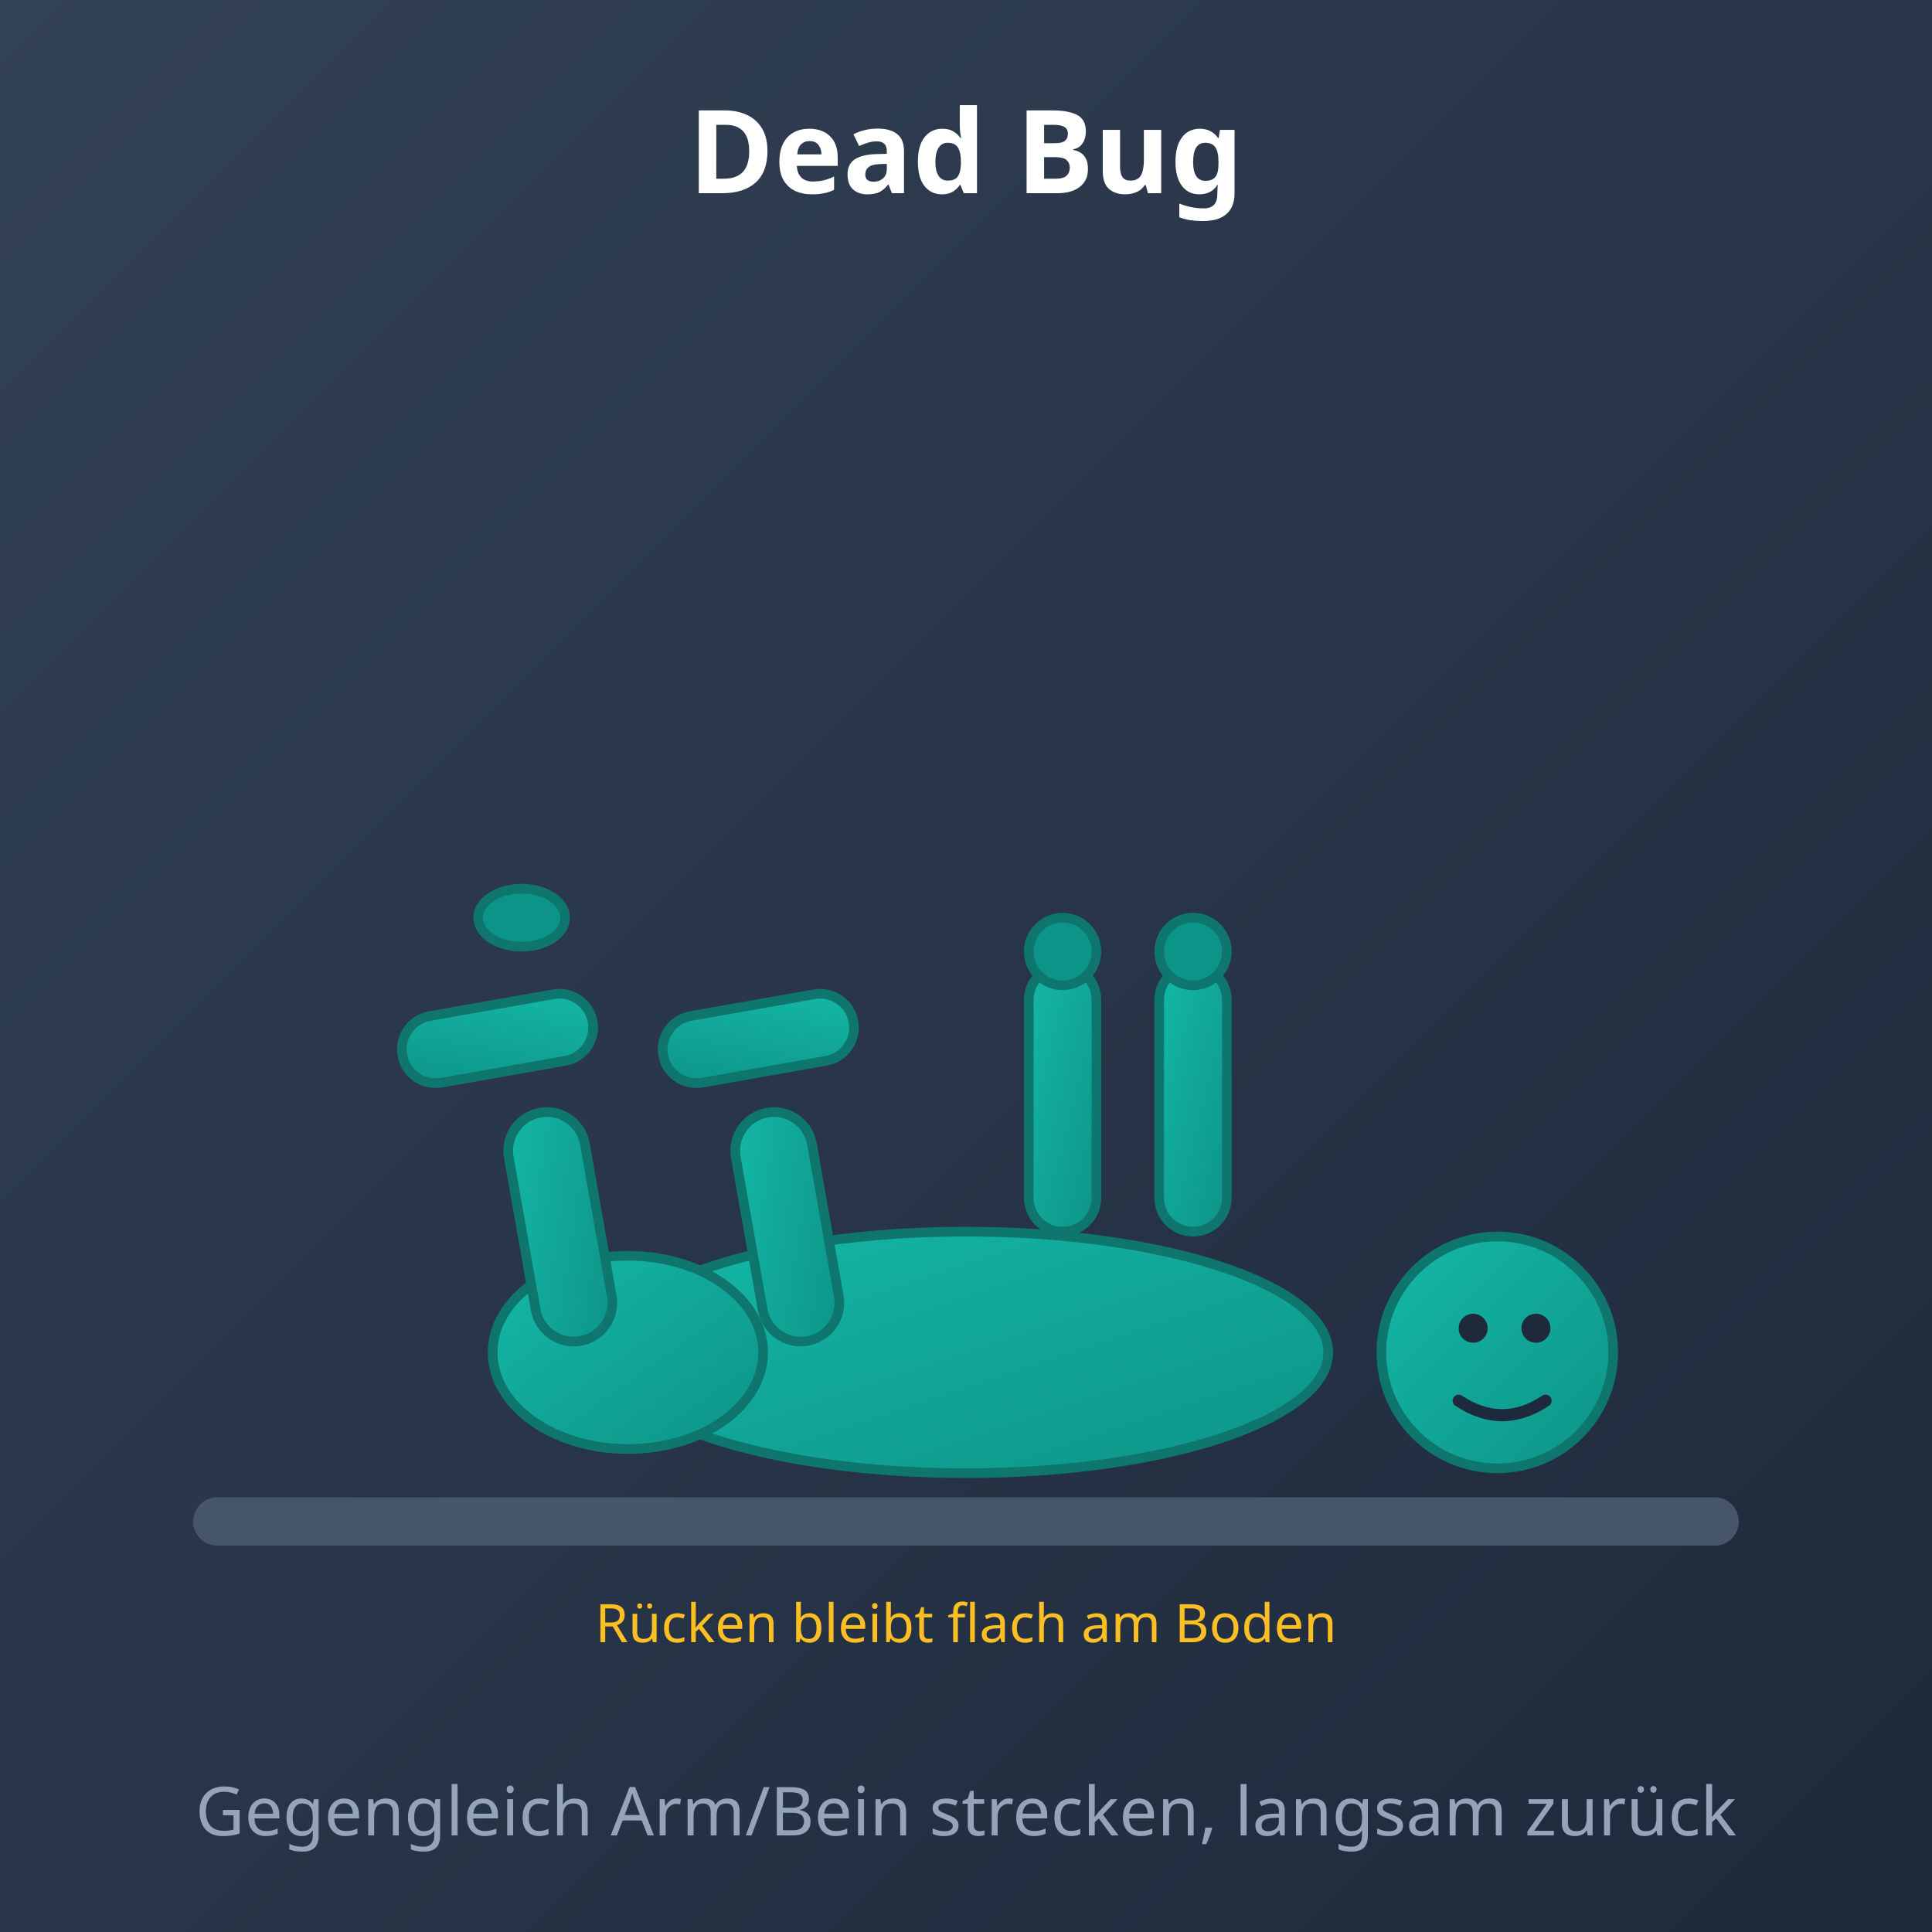
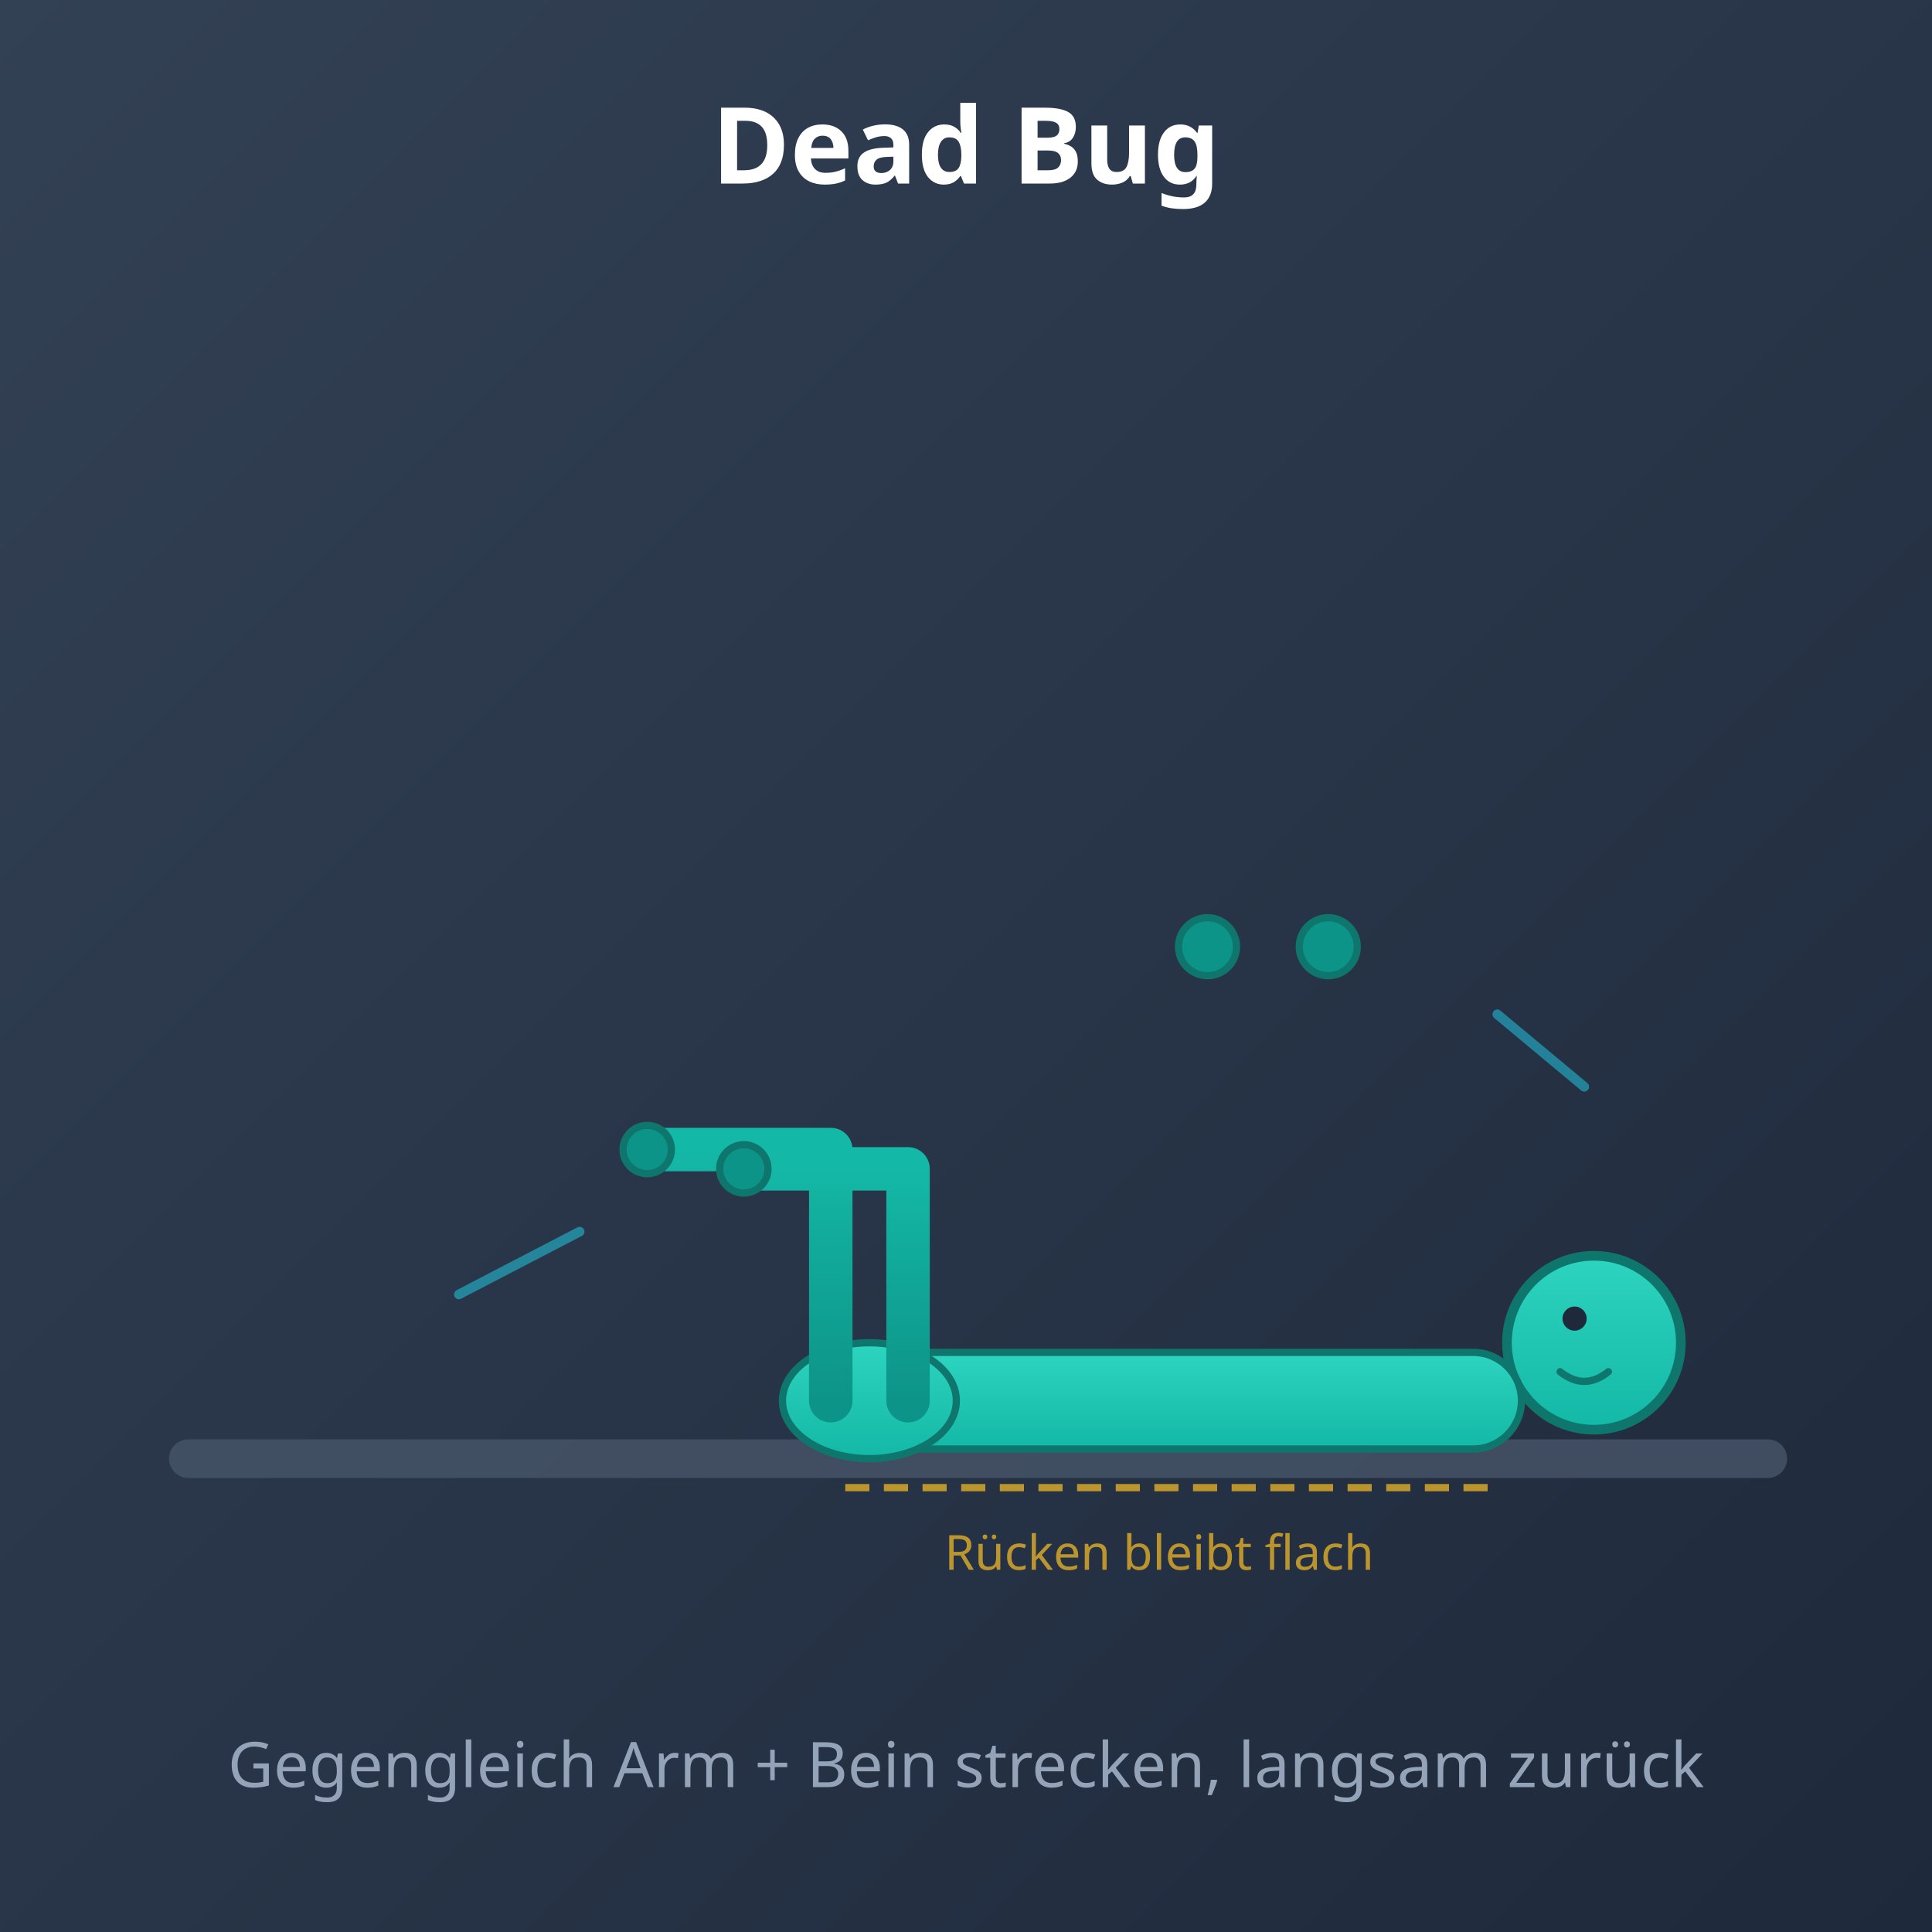
<svg xmlns="http://www.w3.org/2000/svg" width="400" height="400" viewBox="0 0 400 400">
  <defs>
    <linearGradient id="bgDB" x1="0%" y1="0%" x2="100%" y2="100%">
-       <stop offset="0%" style="stop-color:#334155;stop-opacity:1" />
-       <stop offset="100%" style="stop-color:#1e293b;stop-opacity:1" />
+       <stop offset="0%" stop-color="#334155" />
+       <stop offset="100%" stop-color="#1e293b" />
    </linearGradient>
-     <linearGradient id="bodyDB" x1="0%" y1="0%" x2="100%" y2="100%">
-       <stop offset="0%" style="stop-color:#14b8a6;stop-opacity:1" />
-       <stop offset="100%" style="stop-color:#0d9488;stop-opacity:1" />
+     <linearGradient id="bodyDB" x1="0%" y1="0%" x2="0%" y2="100%">
+       <stop offset="0%" stop-color="#2dd4bf" />
+       <stop offset="100%" stop-color="#14b8a6" />
+     </linearGradient>
+     <linearGradient id="limbDB" x1="0%" y1="0%" x2="0%" y2="100%">
+       <stop offset="0%" stop-color="#14b8a6" />
+       <stop offset="100%" stop-color="#0d9488" />
    </linearGradient>
  </defs>
  <rect width="400" height="400" fill="url(#bgDB)" />
-   <text x="200" y="40" font-family="system-ui" font-size="24" font-weight="bold" fill="#ffffff" text-anchor="middle">Dead Bug</text>
-   <rect x="40" y="310" width="320" height="10" rx="5" fill="#475569" />
-   <ellipse cx="200" cy="280" rx="75" ry="25" fill="url(#bodyDB)" stroke="#0f766e" stroke-width="2" />
-   <circle cx="310" cy="280" r="24" fill="url(#bodyDB)" stroke="#0f766e" stroke-width="2" />
-   <circle cx="318" cy="275" r="3" fill="#1e293b" />
-   <circle cx="305" cy="275" r="3" fill="#1e293b" />
-   <path d="M 302 290 Q 311 296 320 290" stroke="#1e293b" stroke-width="2.5" fill="none" stroke-linecap="round" />
-   <ellipse cx="130" cy="280" rx="28" ry="20" fill="url(#bodyDB)" stroke="#0f766e" stroke-width="2" />
-   <rect x="240" y="200" width="14" height="55" rx="7" fill="url(#bodyDB)" stroke="#0f766e" stroke-width="2" />
-   <circle cx="247" cy="197" r="7" fill="#0d9488" stroke="#0f766e" stroke-width="2" />
-   <g>
-     <animateTransform attributeName="transform" type="rotate" values="0 220 268;-60 220 268;0 220 268" dur="3.5s" repeatCount="indefinite" />
-     <rect x="213" y="200" width="14" height="55" rx="7" fill="url(#bodyDB)" stroke="#0f766e" stroke-width="2" />
-     <circle cx="220" cy="197" r="7" fill="#0d9488" stroke="#0f766e" stroke-width="2" />
+   <text x="200" y="38" font-family="system-ui,sans-serif" font-size="22" font-weight="bold" fill="#ffffff" text-anchor="middle">Dead Bug</text>
+   <rect x="35" y="298" width="335" height="8" rx="4" fill="#475569" opacity="0.8" />
+   <circle cx="330" cy="278" r="18" fill="url(#bodyDB)" stroke="#0f766e" stroke-width="2" />
+   <circle cx="326" cy="273" r="2.5" fill="#1e293b" />
+   <path d="M323 284 Q328 288 333 284" stroke="#0f766e" stroke-width="1.5" fill="none" stroke-linecap="round" />
+   <rect x="170" y="280" width="145" height="20" rx="10" fill="url(#bodyDB)" stroke="#0f766e" stroke-width="1.5" />
+   <ellipse cx="180" cy="290" rx="18" ry="12" fill="url(#bodyDB)" stroke="#0f766e" stroke-width="1.5" />
+   <line x1="250" y1="283" x2="250" y2="200" stroke="url(#limbDB)" stroke-width="9" stroke-linecap="round" />
+   <circle cx="250" cy="196" r="6" fill="#0d9488" stroke="#0f766e" stroke-width="1.5" />
+   <line x1="275" y1="283" x2="275" y2="200" stroke="url(#limbDB)" stroke-width="9" stroke-linecap="round">
+     <animate attributeName="x2" values="275;350;275" dur="3.5s" repeatCount="indefinite" />
+     <animate attributeName="y2" values="200;290;200" dur="3.5s" repeatCount="indefinite" />
+   </line>
+   <circle cx="275" cy="196" r="6" fill="#0d9488" stroke="#0f766e" stroke-width="1.5">
+     <animate attributeName="cx" values="275;350;275" dur="3.5s" repeatCount="indefinite" />
+     <animate attributeName="cy" values="196;286;196" dur="3.5s" repeatCount="indefinite" />
+   </circle>
+   <path d="M172 290 L172 238 L138 238" stroke="url(#limbDB)" stroke-width="9" stroke-linecap="round" stroke-linejoin="round" fill="none" />
+   <circle cx="134" cy="238" r="5" fill="#0d9488" stroke="#0f766e" stroke-width="1.5" />
+   <path d="M188 290 L188 242 L154 242" stroke="url(#limbDB)" stroke-width="9" stroke-linecap="round" stroke-linejoin="round" fill="none">
+     <animate attributeName="d" values="M188 290 L188 242 L154 242;M188 290 L100 290 L60 290;M188 290 L188 242 L154 242" dur="3.5s" repeatCount="indefinite" />
+   </path>
+   <circle cx="154" cy="242" r="5" fill="#0d9488" stroke="#0f766e" stroke-width="1.5">
+     <animate attributeName="cx" values="154;56;154" dur="3.5s" repeatCount="indefinite" />
+     <animate attributeName="cy" values="242;286;242" dur="3.5s" repeatCount="indefinite" />
+   </circle>
+   <g opacity="0.7">
+     <line x1="175" y1="308" x2="310" y2="308" stroke="#fbbf24" stroke-width="1.5" stroke-dasharray="5 3" />
+     <text x="240" y="325" font-family="system-ui,sans-serif" font-size="10" fill="#fbbf24" text-anchor="middle">Rücken bleibt flach</text>
  </g>
-   <rect x="155" y="230" width="16" height="48" rx="8" fill="url(#bodyDB)" stroke="#0f766e" stroke-width="2" transform="rotate(-10 163 254)" />
-   <rect x="150" y="195" width="14" height="40" rx="7" fill="url(#bodyDB)" stroke="#0f766e" stroke-width="2" transform="rotate(80 157 215)" />
-   <g>
-     <animateTransform attributeName="transform" type="rotate" values="0 130 270;50 130 270;0 130 270" dur="3.5s" repeatCount="indefinite" />
-     <rect x="108" y="230" width="16" height="48" rx="8" fill="url(#bodyDB)" stroke="#0f766e" stroke-width="2" transform="rotate(-10 116 254)" />
-     <rect x="96" y="195" width="14" height="40" rx="7" fill="url(#bodyDB)" stroke="#0f766e" stroke-width="2" transform="rotate(80 103 215)" />
-     <ellipse cx="108" cy="190" rx="9" ry="6" fill="#0d9488" stroke="#0f766e" stroke-width="2" />
+   <g opacity="0.5">
+     <path d="M310 210 L328 225" stroke="#22d3ee" stroke-width="2" stroke-linecap="round">
+       <animate attributeName="opacity" values="0.2;0.7;0.2" dur="3.5s" repeatCount="indefinite" />
+     </path>
+     <path d="M120 255 L95 268" stroke="#22d3ee" stroke-width="2" stroke-linecap="round">
+       <animate attributeName="opacity" values="0.2;0.7;0.2" dur="3.5s" repeatCount="indefinite" />
+     </path>
  </g>
-   <text x="200" y="340" font-family="system-ui" font-size="11" fill="#fbbf24" text-anchor="middle">Rücken bleibt flach am Boden</text>
-   <circle cx="60" cy="130" r="3" fill="#fbbf24" opacity="0">
-     <animate attributeName="opacity" values="0;1;0" dur="3.5s" repeatCount="indefinite" />
-     <animate attributeName="r" values="2;4;2" dur="3.5s" repeatCount="indefinite" />
-   </circle>
-   <circle cx="350" cy="150" r="3" fill="#22d3ee" opacity="0">
-     <animate attributeName="opacity" values="0;1;0" dur="3.5s" begin="0.7s" repeatCount="indefinite" />
-     <animate attributeName="r" values="2;4;2" dur="3.5s" repeatCount="indefinite" />
-   </circle>
-   <text x="200" y="380" font-family="system-ui" font-size="14" fill="#94a3b8" text-anchor="middle">Gegengleich Arm/Bein strecken, langsam zurück</text>
+   <text x="200" y="370" font-family="system-ui,sans-serif" font-size="13" fill="#94a3b8" text-anchor="middle">Gegengleich Arm + Bein strecken, langsam zurück</text>
</svg>
